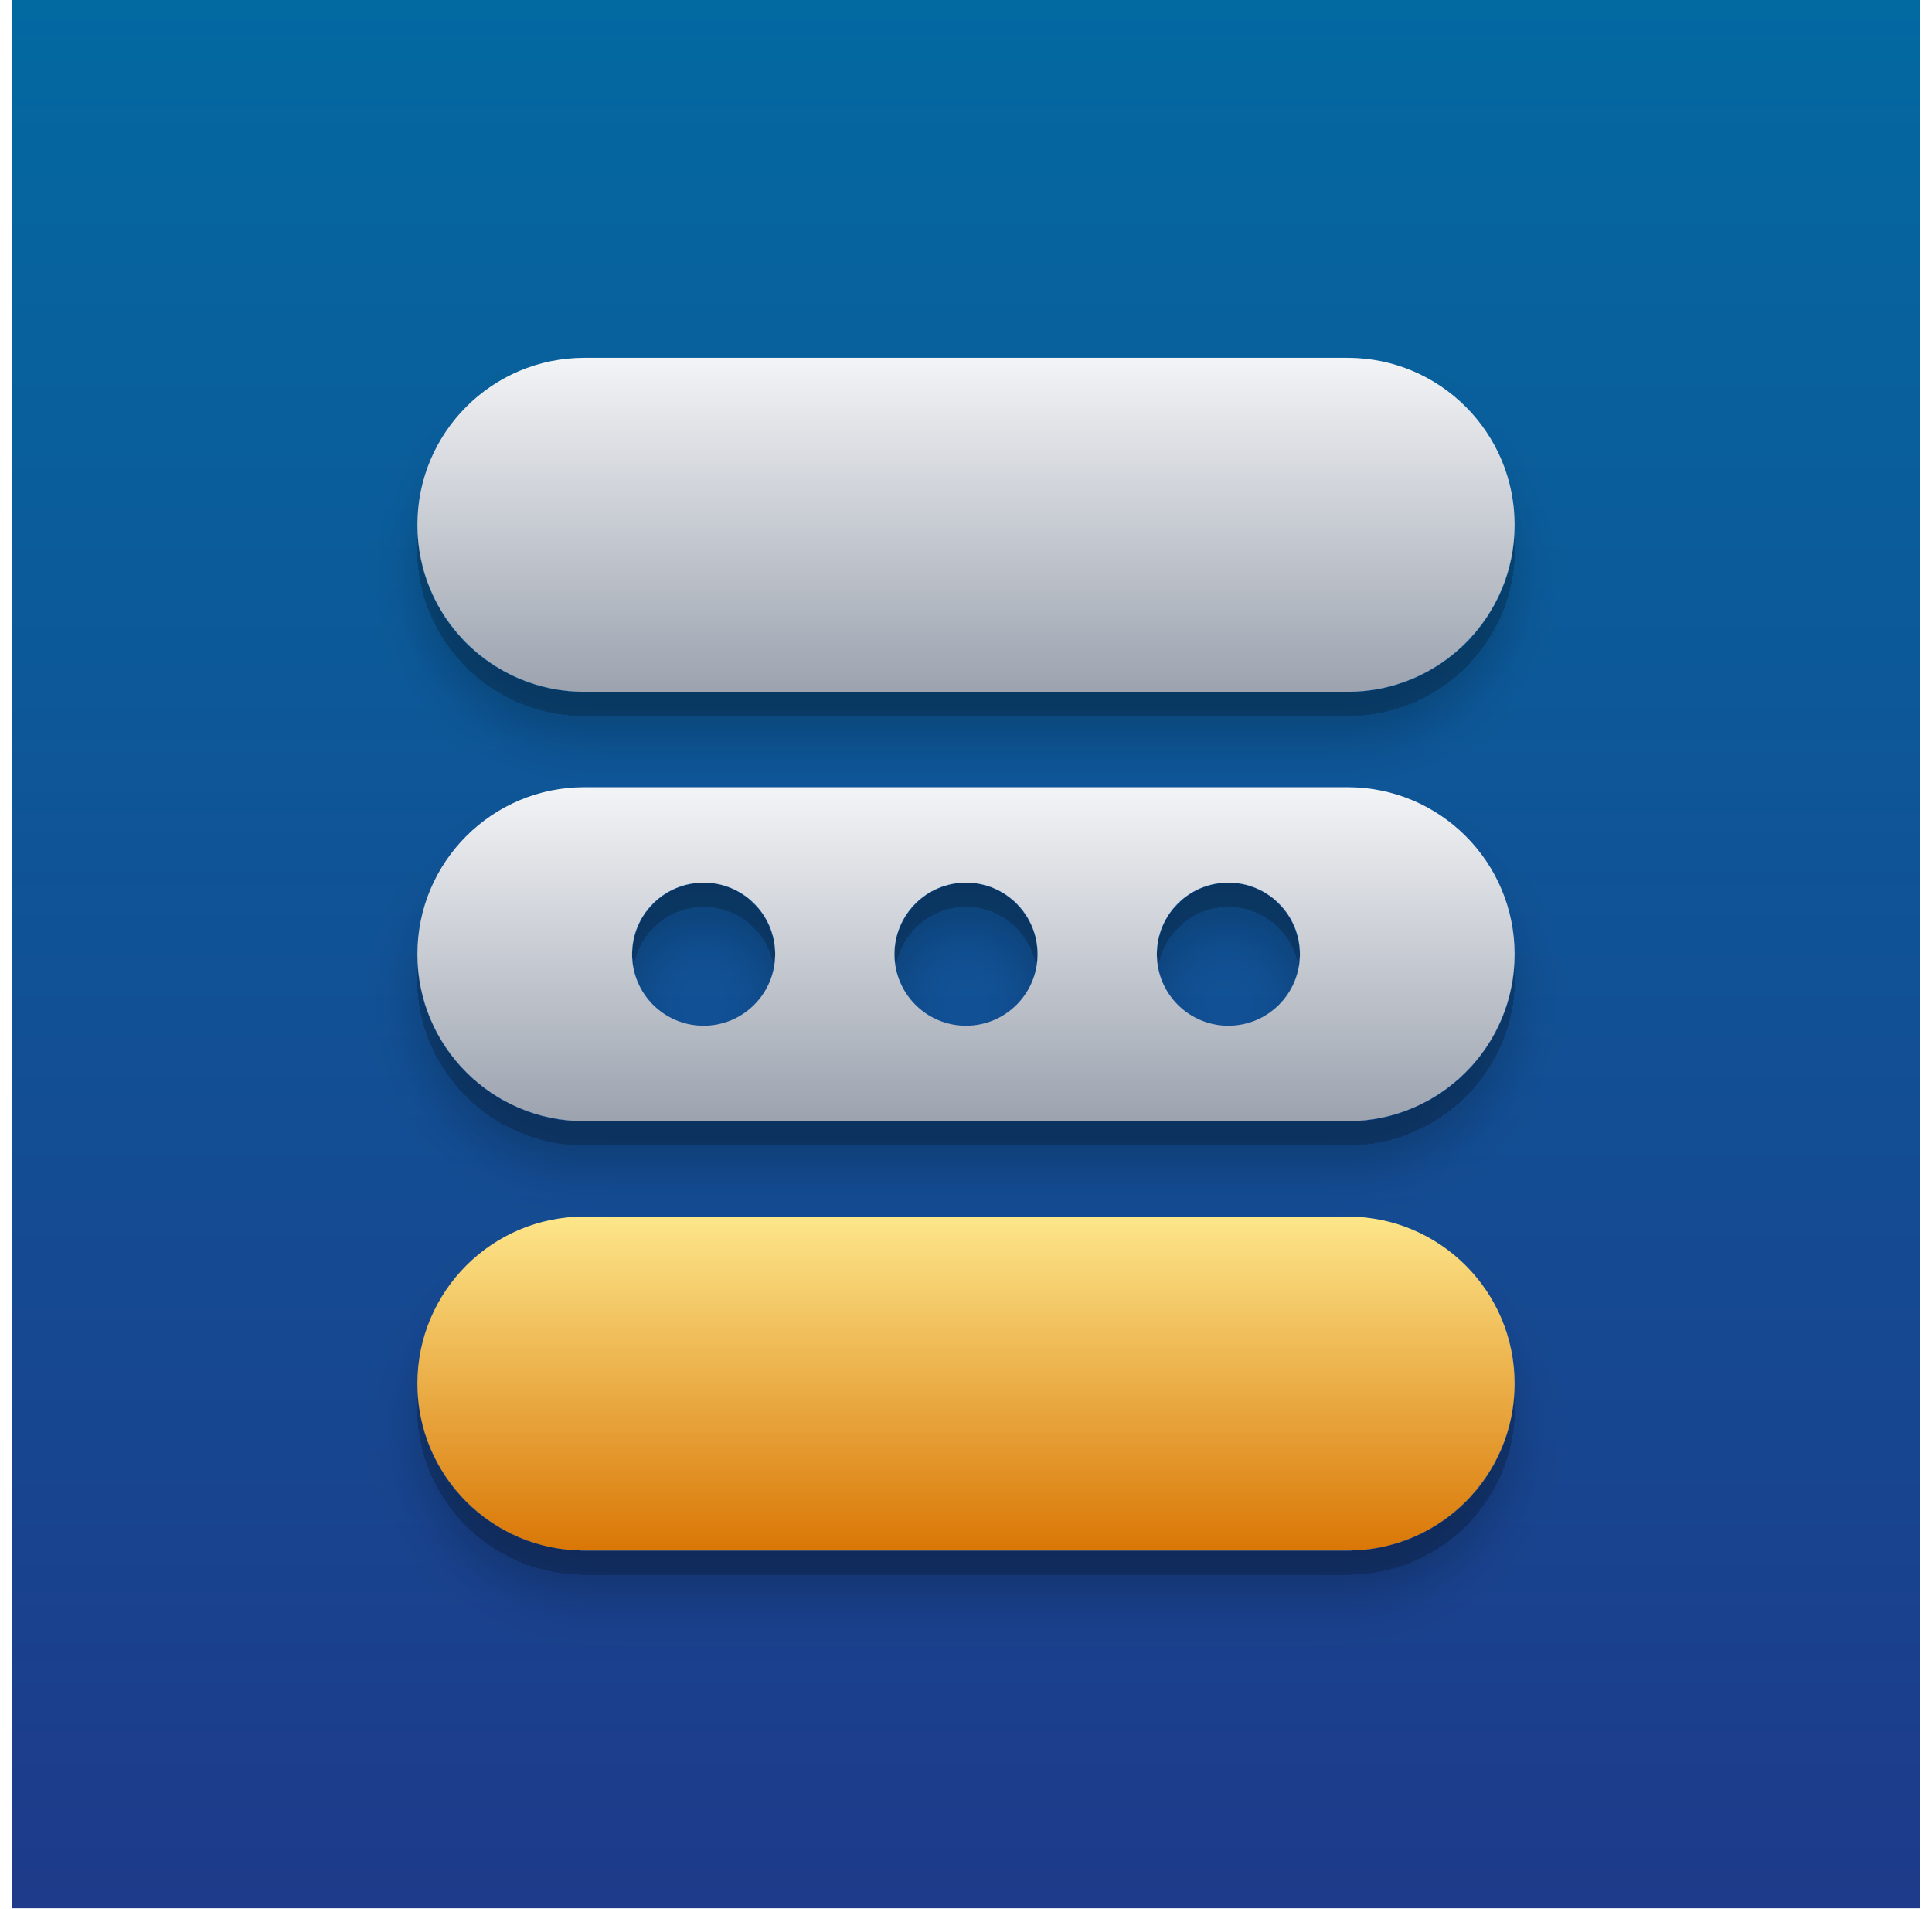
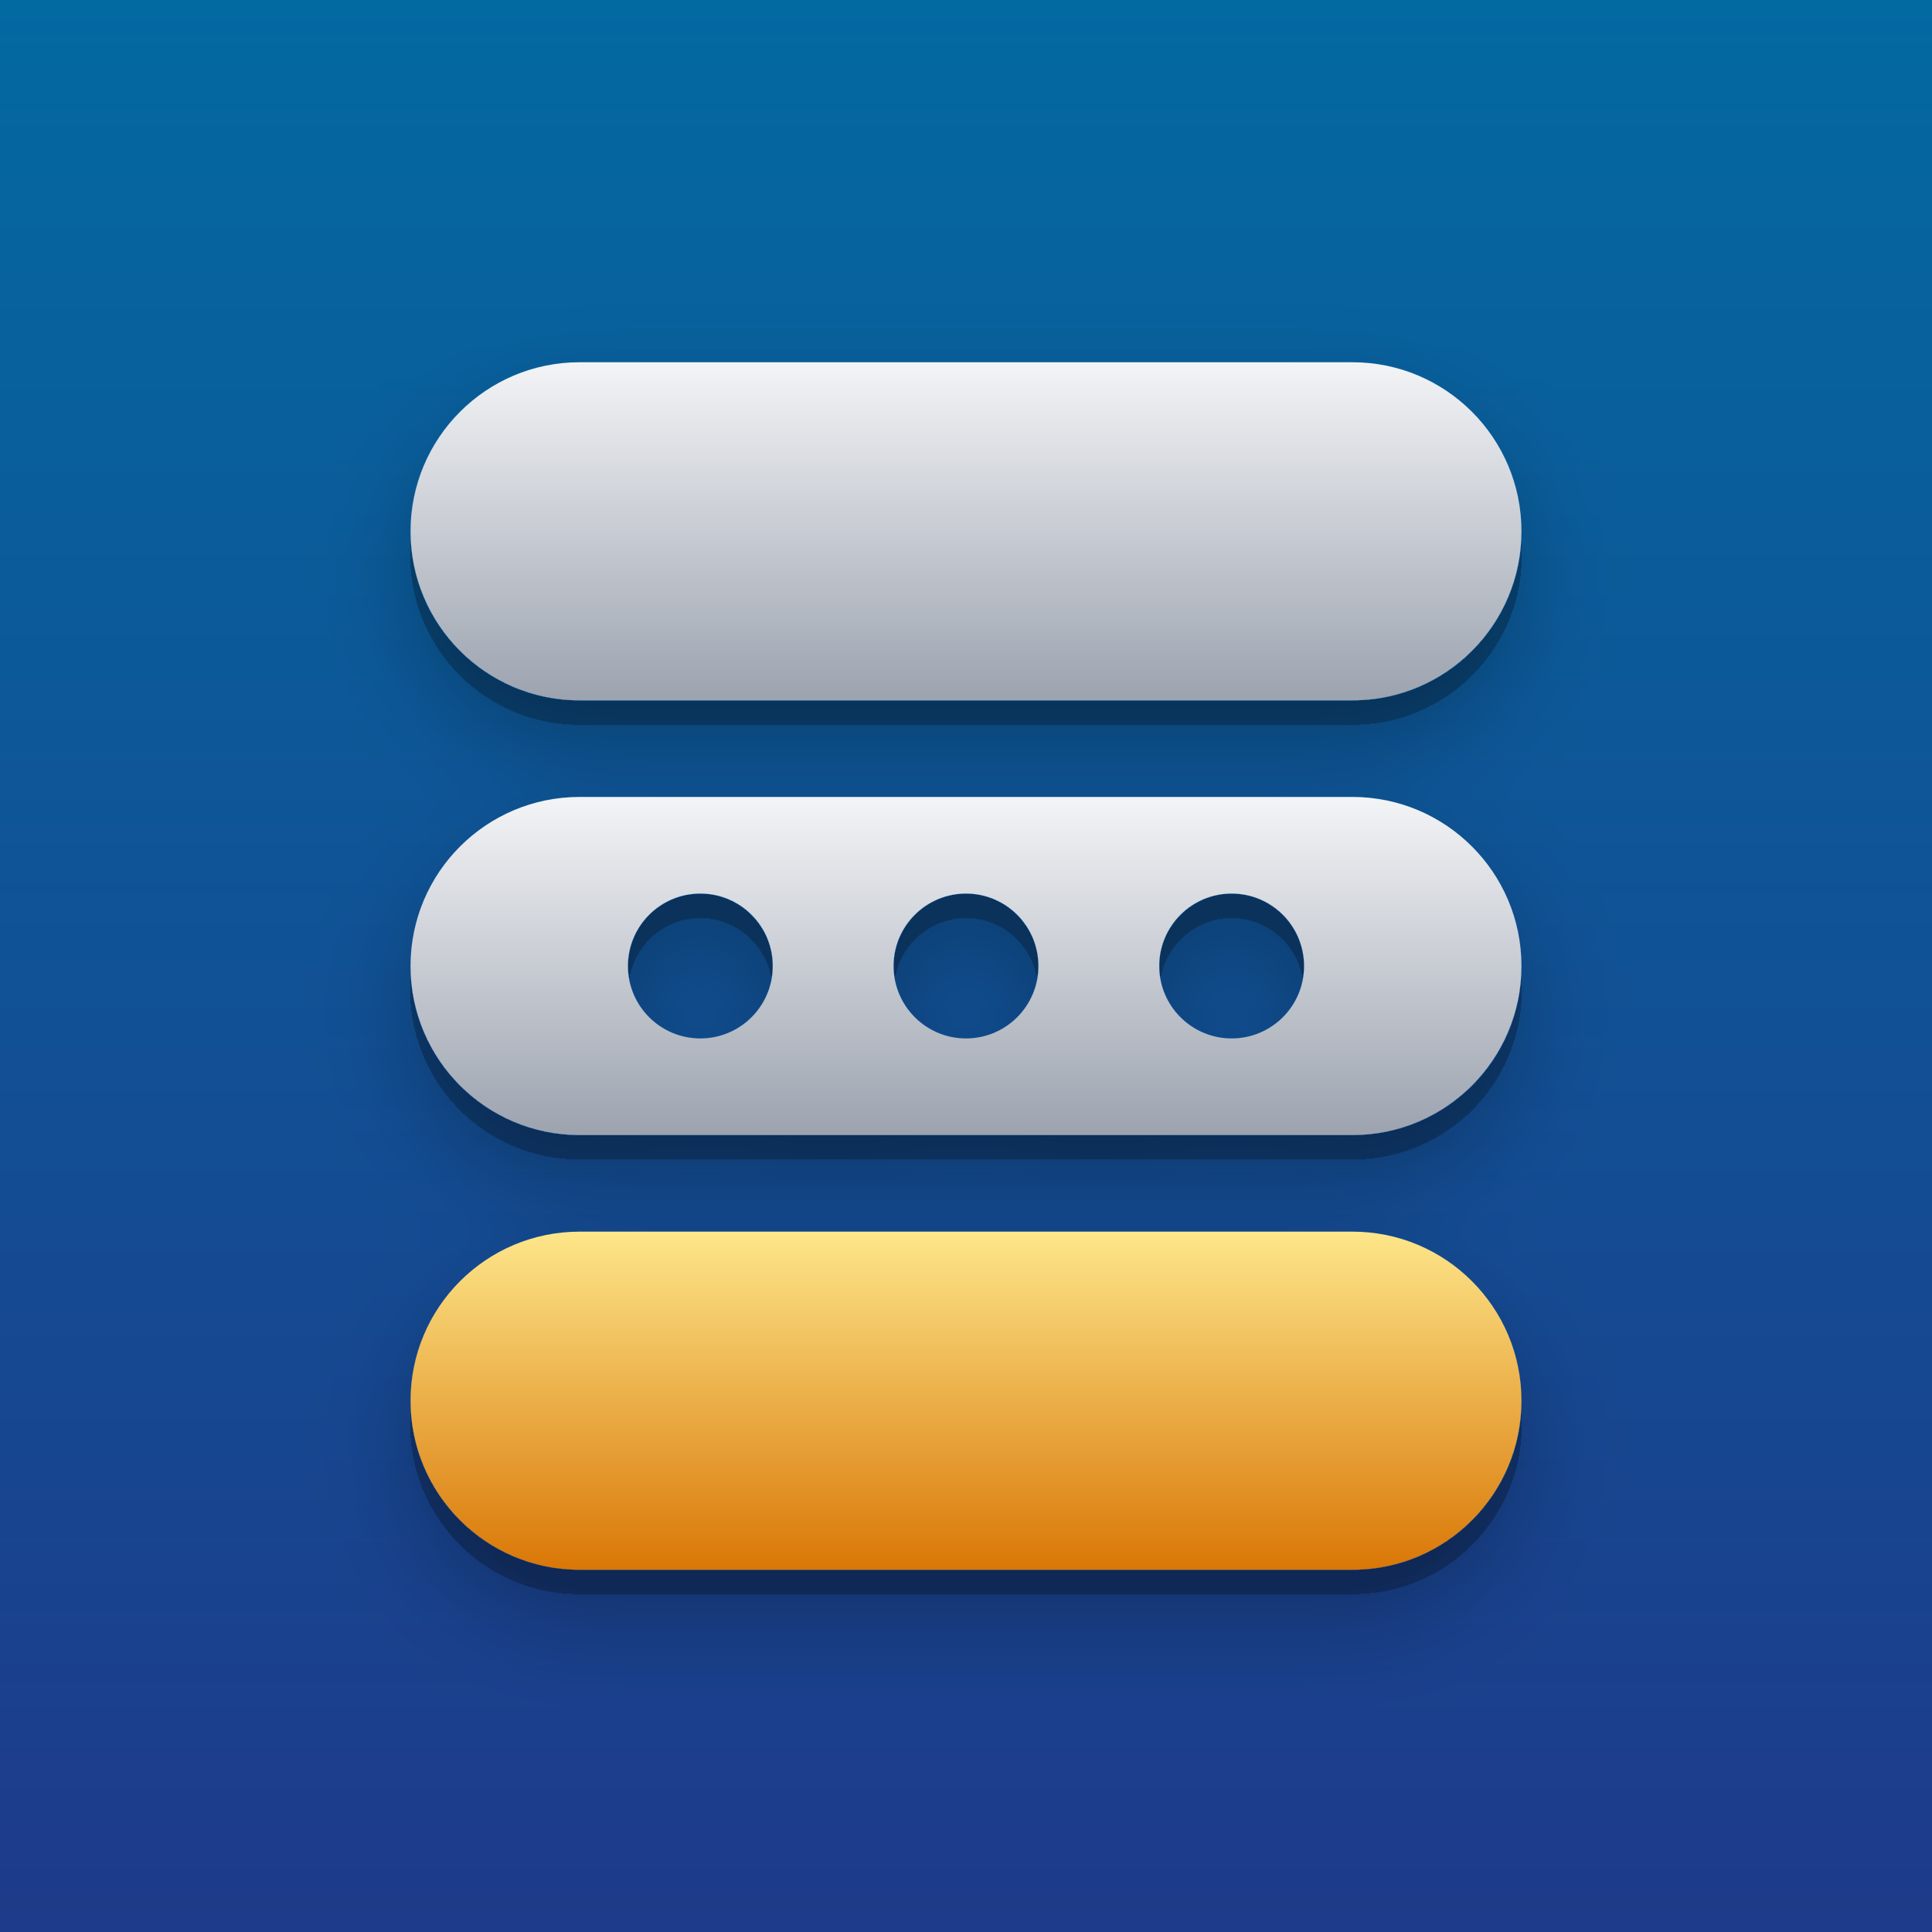
- <svg xmlns="http://www.w3.org/2000/svg" width="81" height="80" viewBox="0 0 81 80" fill="none">
-   <rect width="80" height="80" transform="translate(0.5)" fill="url(#paint0_linear_686_840)" />
-   <g filter="url(#filter0_dd_686_840)">
-     <rect x="17.5" y="15" width="46" height="14" rx="7" fill="url(#paint1_linear_686_840)" />
-     <path fill-rule="evenodd" clip-rule="evenodd" d="M24.5 33C20.634 33 17.5 36.134 17.5 40C17.5 43.866 20.634 47 24.5 47H56.5C60.366 47 63.5 43.866 63.5 40C63.5 36.134 60.366 33 56.5 33H24.5ZM29.5 37C27.843 37 26.5 38.343 26.5 40C26.5 41.657 27.843 43 29.5 43C31.157 43 32.5 41.657 32.5 40C32.5 38.343 31.157 37 29.5 37ZM37.5 40C37.5 38.343 38.843 37 40.5 37C42.157 37 43.5 38.343 43.5 40C43.5 41.657 42.157 43 40.5 43C38.843 43 37.5 41.657 37.5 40ZM51.5 37C49.843 37 48.5 38.343 48.5 40C48.5 41.657 49.843 43 51.5 43C53.157 43 54.5 41.657 54.5 40C54.5 38.343 53.157 37 51.5 37Z" fill="url(#paint2_linear_686_840)" />
-     <rect x="17.5" y="51" width="46" height="14" rx="7" fill="url(#paint3_linear_686_840)" />
+ <svg xmlns="http://www.w3.org/2000/svg" width="80" height="80" viewBox="0 0 80 80" fill="none">
+   <rect width="80" height="80" fill="url(#paint0_linear_830_7608)" />
+   <g filter="url(#filter0_dd_830_7608)">
+     <rect x="17" y="15" width="46" height="14" rx="7" fill="url(#paint1_linear_830_7608)" />
+     <path fill-rule="evenodd" clip-rule="evenodd" d="M24 33C20.134 33 17 36.134 17 40C17 43.866 20.134 47 24 47H56C59.866 47 63 43.866 63 40C63 36.134 59.866 33 56 33H24ZM29 37C27.343 37 26 38.343 26 40C26 41.657 27.343 43 29 43C30.657 43 32 41.657 32 40C32 38.343 30.657 37 29 37ZM37 40C37 38.343 38.343 37 40 37C41.657 37 43 38.343 43 40C43 41.657 41.657 43 40 43C38.343 43 37 41.657 37 40ZM51 37C49.343 37 48 38.343 48 40C48 41.657 49.343 43 51 43C52.657 43 54 41.657 54 40C54 38.343 52.657 37 51 37Z" fill="url(#paint2_linear_830_7608)" />
+     <rect x="17" y="51" width="46" height="14" rx="7" fill="url(#paint3_linear_830_7608)" />
  </g>
  <defs>
-     <filter id="filter0_dd_686_840" x="10.5" y="12" width="60" height="60" filterUnits="userSpaceOnUse" color-interpolation-filters="sRGB">
+     <filter id="filter0_dd_830_7608" x="8" y="10" width="64" height="64" filterUnits="userSpaceOnUse" color-interpolation-filters="sRGB">
      <feFlood flood-opacity="0" result="BackgroundImageFix" />
      <feColorMatrix in="SourceAlpha" type="matrix" values="0 0 0 0 0 0 0 0 0 0 0 0 0 0 0 0 0 0 127 0" result="hardAlpha" />
      <feOffset dy="1" />
      <feComposite in2="hardAlpha" operator="out" />
-       <feColorMatrix type="matrix" values="0 0 0 0 0 0 0 0 0 0 0 0 0 0 0 0 0 0 0.2 0" />
-       <feBlend mode="normal" in2="BackgroundImageFix" result="effect1_dropShadow_686_840" />
+       <feColorMatrix type="matrix" values="0 0 0 0 0 0 0 0 0 0 0 0 0 0 0 0 0 0 0.25 0" />
+       <feBlend mode="normal" in2="BackgroundImageFix" result="effect1_dropShadow_830_7608" />
      <feColorMatrix in="SourceAlpha" type="matrix" values="0 0 0 0 0 0 0 0 0 0 0 0 0 0 0 0 0 0 127 0" result="hardAlpha" />
      <feOffset dy="2" />
-       <feGaussianBlur stdDeviation="1" />
+       <feGaussianBlur stdDeviation="2" />
      <feComposite in2="hardAlpha" operator="out" />
-       <feColorMatrix type="matrix" values="0 0 0 0 0 0 0 0 0 0 0 0 0 0 0 0 0 0 0.2 0" />
-       <feBlend mode="normal" in2="effect1_dropShadow_686_840" result="effect2_dropShadow_686_840" />
-       <feBlend mode="normal" in="SourceGraphic" in2="effect2_dropShadow_686_840" result="shape" />
+       <feColorMatrix type="matrix" values="0 0 0 0 0 0 0 0 0 0 0 0 0 0 0 0 0 0 0.25 0" />
+       <feBlend mode="normal" in2="effect1_dropShadow_830_7608" result="effect2_dropShadow_830_7608" />
+       <feBlend mode="normal" in="SourceGraphic" in2="effect2_dropShadow_830_7608" result="shape" />
    </filter>
-     <linearGradient id="paint0_linear_686_840" x1="40" y1="0" x2="40" y2="80" gradientUnits="userSpaceOnUse">
+     <linearGradient id="paint0_linear_830_7608" x1="40" y1="0" x2="40" y2="80" gradientUnits="userSpaceOnUse">
      <stop stop-color="#0369A1" />
      <stop offset="1" stop-color="#1E3A8A" />
    </linearGradient>
-     <linearGradient id="paint1_linear_686_840" x1="40.5" y1="15" x2="40.5" y2="29" gradientUnits="userSpaceOnUse">
+     <linearGradient id="paint1_linear_830_7608" x1="40" y1="15" x2="40" y2="29" gradientUnits="userSpaceOnUse">
      <stop stop-color="#F3F4F6" />
      <stop offset="1" stop-color="#9CA3AF" />
    </linearGradient>
-     <linearGradient id="paint2_linear_686_840" x1="40.5" y1="33" x2="40.5" y2="47" gradientUnits="userSpaceOnUse">
+     <linearGradient id="paint2_linear_830_7608" x1="40" y1="33" x2="40" y2="47" gradientUnits="userSpaceOnUse">
      <stop stop-color="#F3F4F6" />
      <stop offset="1" stop-color="#9CA3AF" />
    </linearGradient>
-     <linearGradient id="paint3_linear_686_840" x1="40.5" y1="51" x2="40.5" y2="65" gradientUnits="userSpaceOnUse">
+     <linearGradient id="paint3_linear_830_7608" x1="40" y1="51" x2="40" y2="65" gradientUnits="userSpaceOnUse">
      <stop stop-color="#FDE68A" />
      <stop offset="1" stop-color="#D97706" />
    </linearGradient>
  </defs>
</svg>
